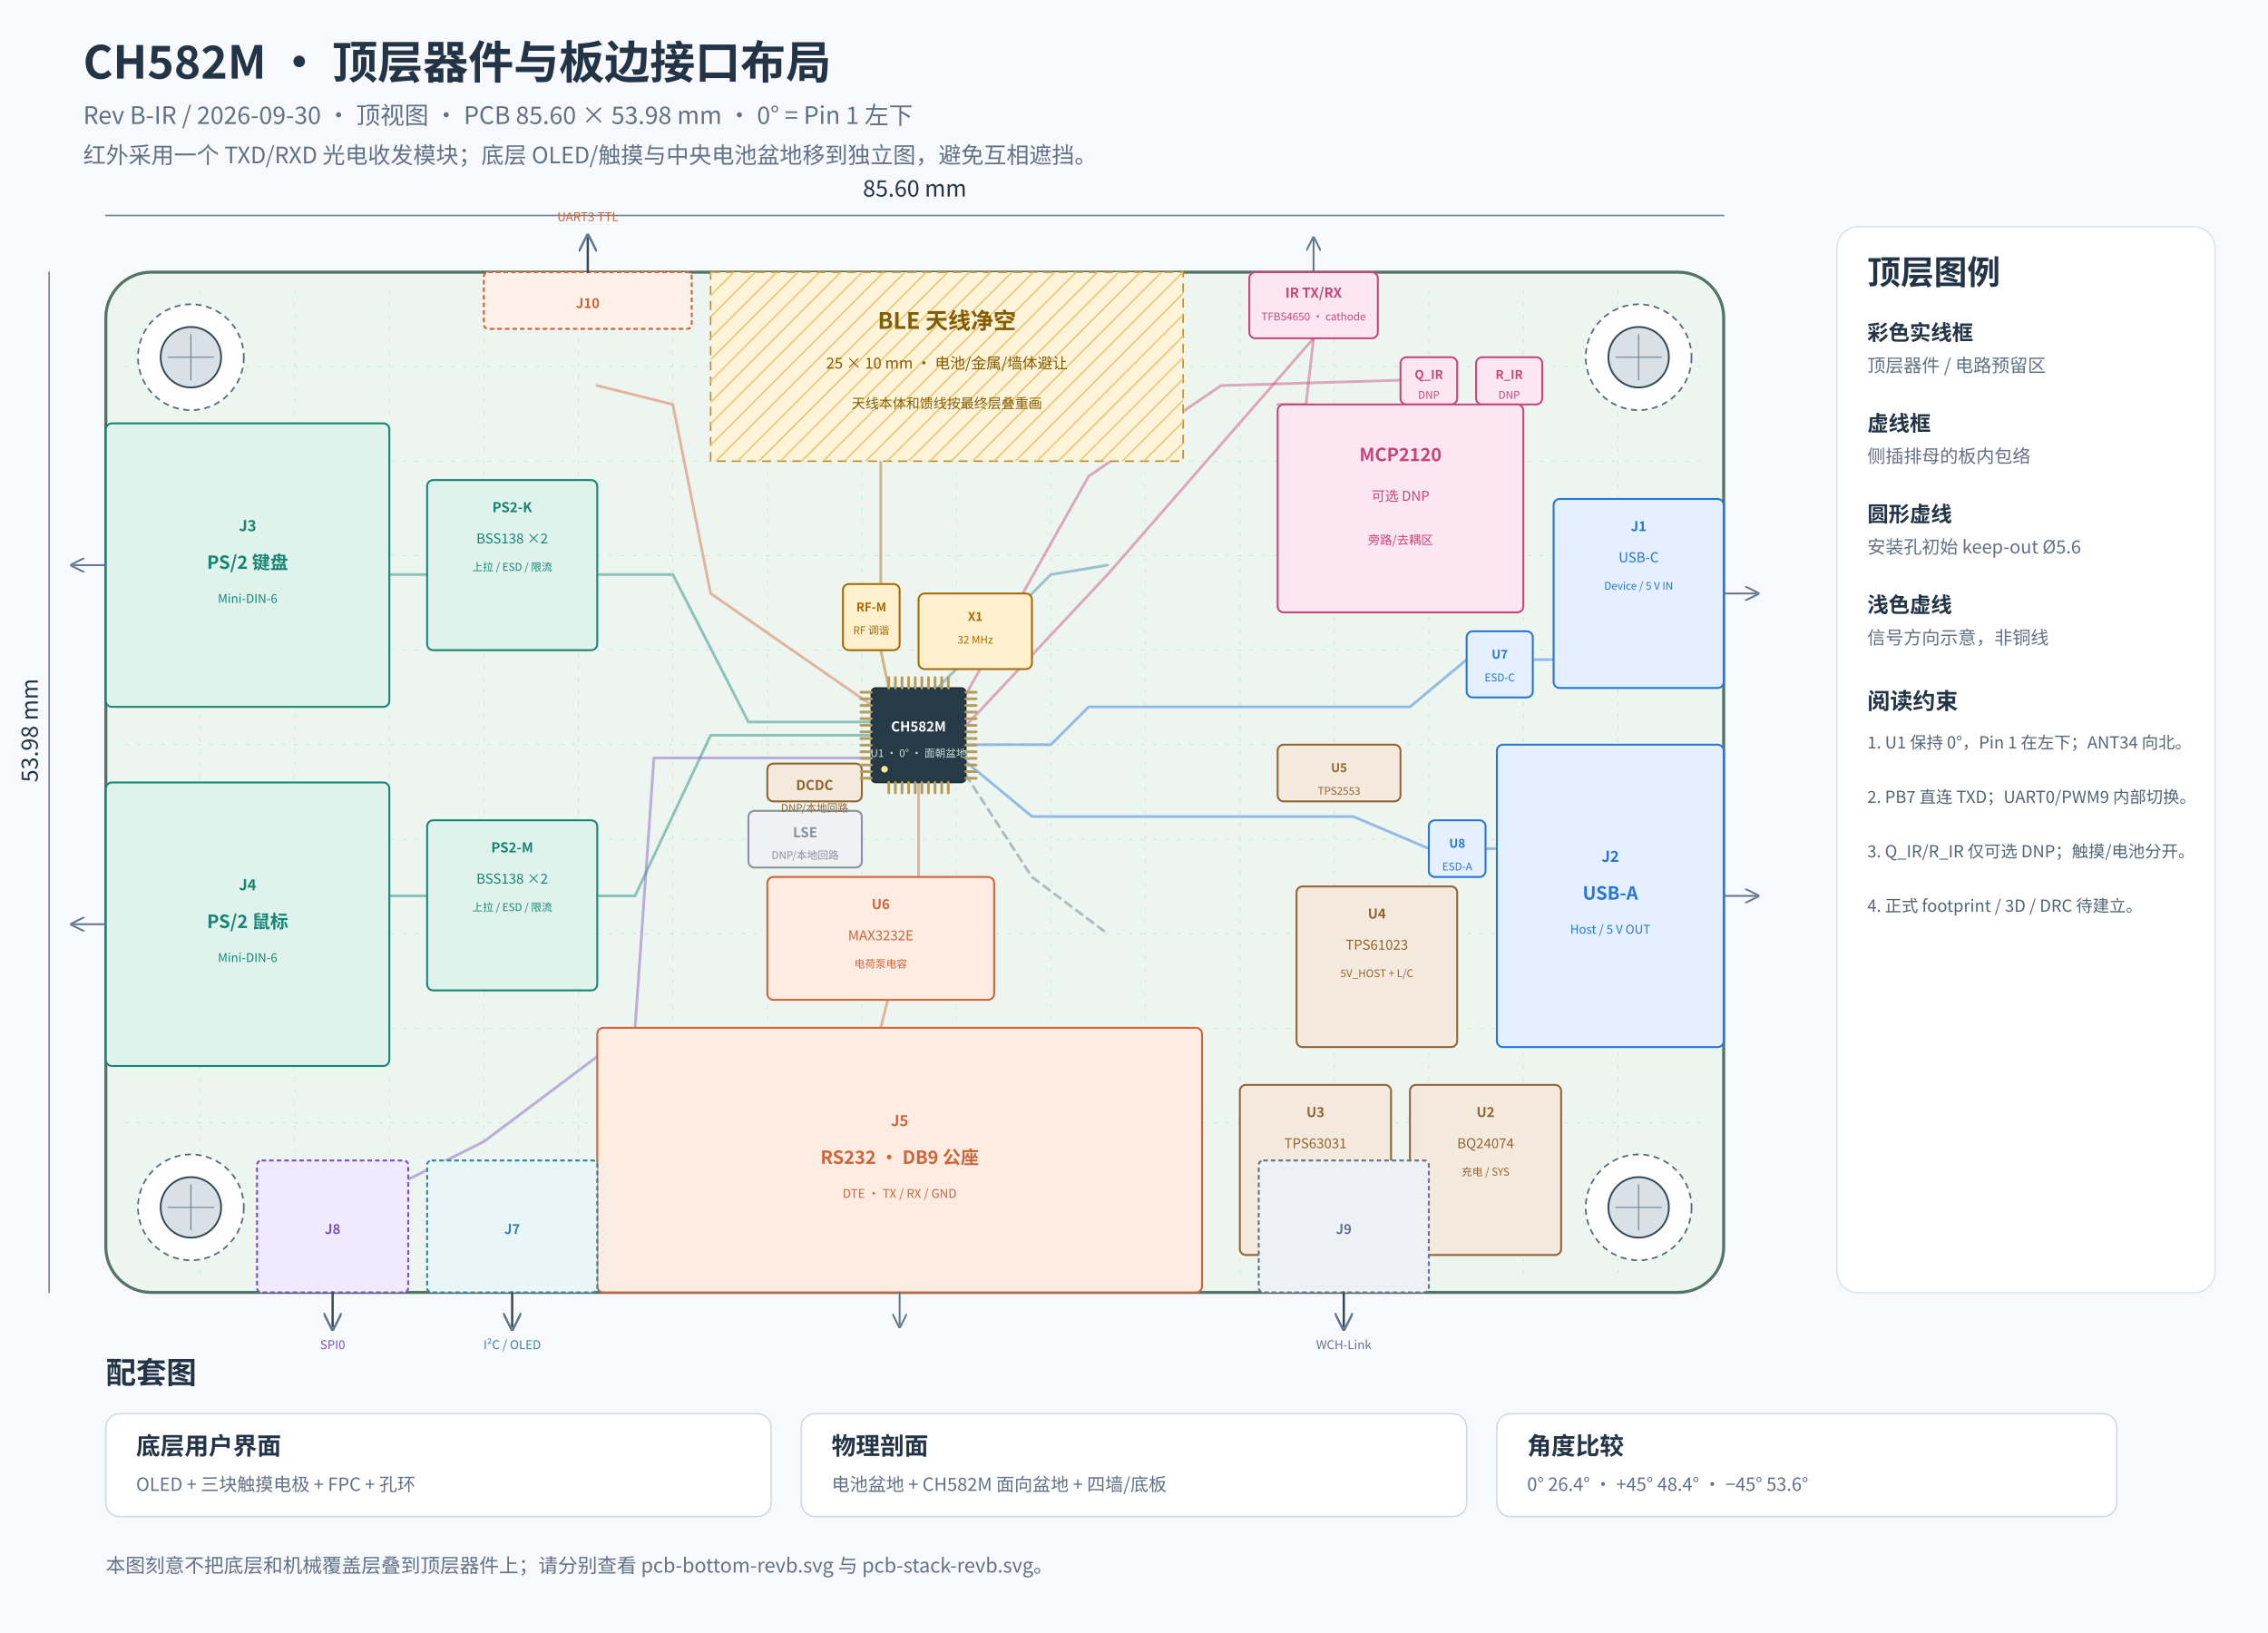
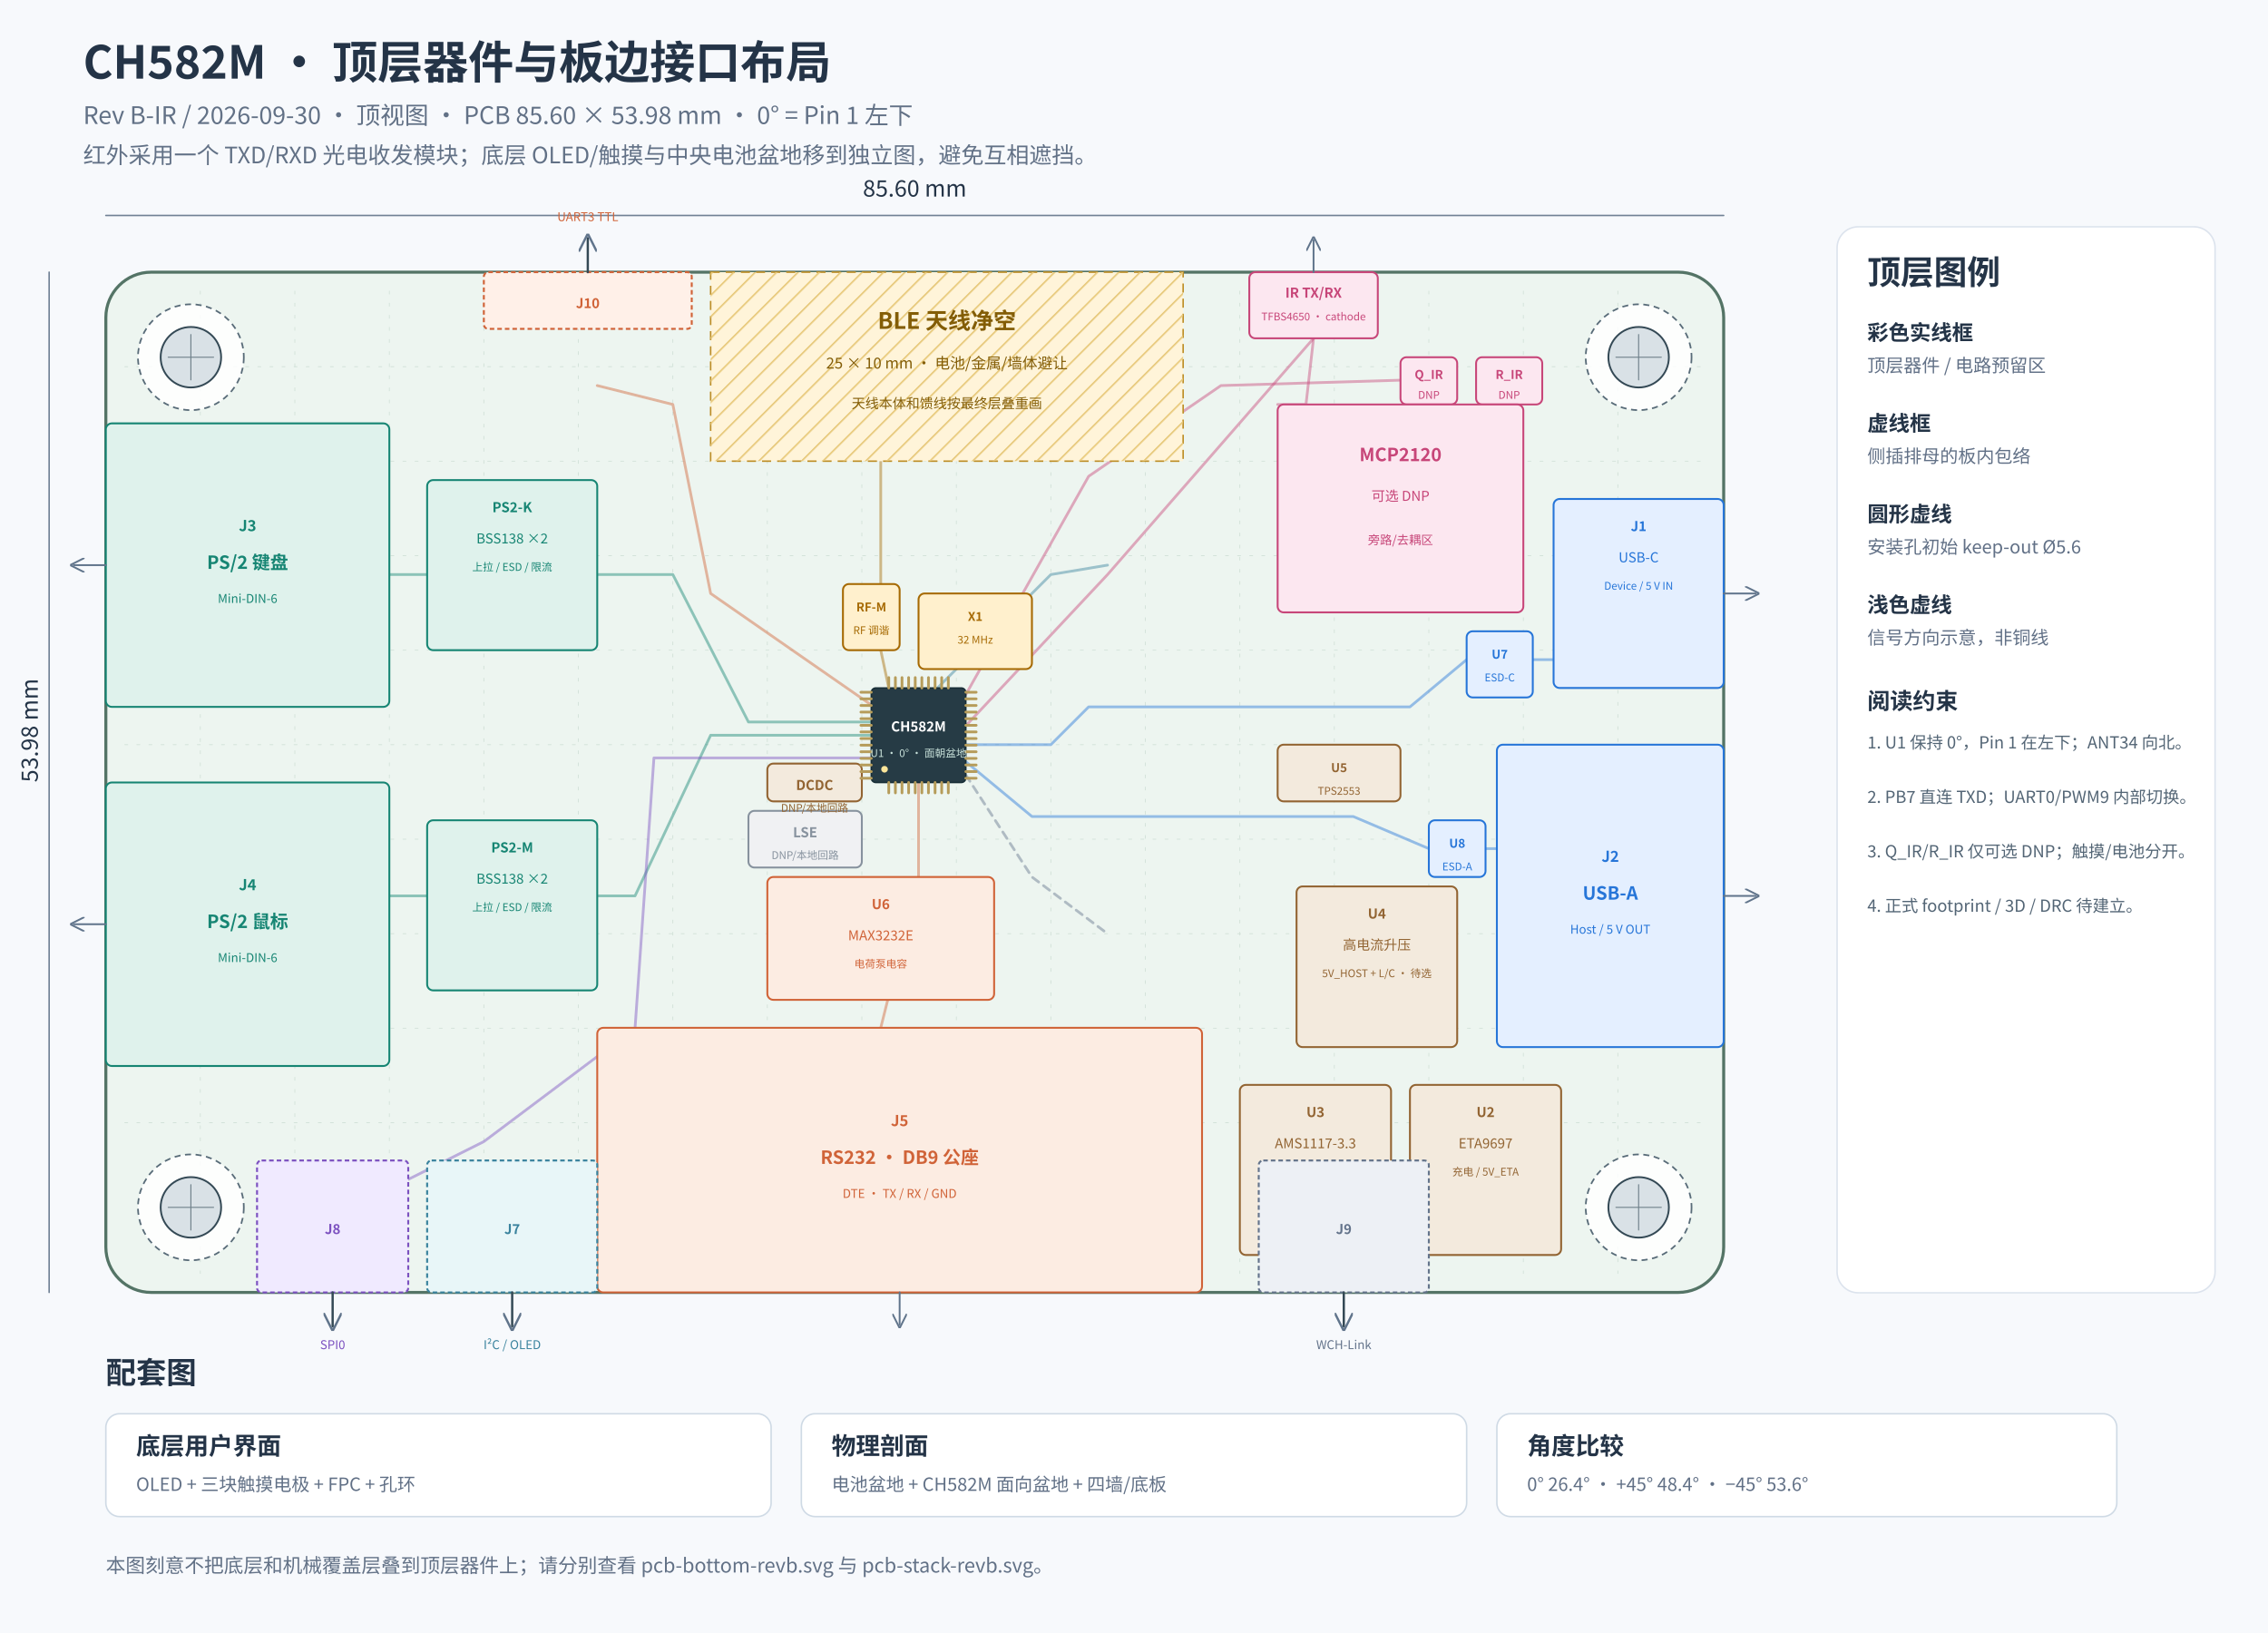
<svg xmlns="http://www.w3.org/2000/svg" width="1500" height="1080" viewBox="0 0 1500 1080" role="img">
  <defs>
    <pattern id="hatch" width="10" height="10" patternUnits="userSpaceOnUse" patternTransform="rotate(45)">
      <line x1="0" y1="0" x2="0" y2="10" stroke="#e6c778" stroke-width="2" />
    </pattern>
    <marker id="arrow" markerWidth="8" markerHeight="8" refX="6" refY="4" orient="auto">
      <path d="M0 0 L8 4 L0 8" fill="none" stroke="#60748b" />
    </marker>
  </defs>
  <g font-family="Microsoft YaHei, Noto Sans CJK SC, Segoe UI, Arial, sans-serif">
    <rect x="0.00" y="0.00" width="1500.00" height="1080.00" rx="0" fill="#f7f9fc" stroke="none" />
    <text x="55.00" y="52.00" font-size="30" fill="#243447" text-anchor="start" font-weight="700">CH582M · 顶层器件与板边接口布局</text>
    <text x="55.00" y="82.00" font-size="16" fill="#627186" text-anchor="start" font-weight="400">Rev B-IR / 2026-09-30   ·   顶视图   ·   PCB 85.60 × 53.98 mm   ·   0° = Pin 1 左下</text>
    <text x="55.00" y="108.00" font-size="15" fill="#627186" text-anchor="start" font-weight="400">红外采用一个 TXD/RXD 光电收发模块；底层 OLED/触摸与中央电池盆地移到独立图，避免互相遮挡。</text>
    <rect x="70.00" y="180.00" width="1070.00" height="674.75" rx="30" fill="#edf5f0" stroke="#547466" stroke-width="2" />
    <polyline points="70.00,142.50 1140.00,142.50" fill="none" stroke="#718295" stroke-width="1" stroke-linejoin="round" stroke-linecap="round" stroke-dasharray="" />
    <text x="605.00" y="130.00" font-size="15" fill="#243447" text-anchor="middle" font-weight="400">85.60 mm</text>
    <polyline points="32.50,180.00 32.50,854.75" fill="none" stroke="#718295" stroke-width="1" stroke-linejoin="round" stroke-linecap="round" stroke-dasharray="" />
    <text x="25.00" y="517.38" font-size="15" fill="#243447" text-anchor="start" font-weight="400" transform="rotate(-90 25 517.375)">53.98 mm</text>
    <polyline points="132.50,192.50 132.50,842.25" fill="none" stroke="#cfdfd6" stroke-width="0.5" stroke-linejoin="round" stroke-linecap="round" stroke-dasharray="2 6" />
    <polyline points="195.00,192.50 195.00,842.25" fill="none" stroke="#cfdfd6" stroke-width="0.5" stroke-linejoin="round" stroke-linecap="round" stroke-dasharray="2 6" />
    <polyline points="257.50,192.50 257.50,842.25" fill="none" stroke="#cfdfd6" stroke-width="0.5" stroke-linejoin="round" stroke-linecap="round" stroke-dasharray="2 6" />
    <polyline points="320.00,192.50 320.00,842.25" fill="none" stroke="#cfdfd6" stroke-width="0.5" stroke-linejoin="round" stroke-linecap="round" stroke-dasharray="2 6" />
    <polyline points="382.50,192.50 382.50,842.25" fill="none" stroke="#cfdfd6" stroke-width="0.5" stroke-linejoin="round" stroke-linecap="round" stroke-dasharray="2 6" />
    <polyline points="445.00,192.50 445.00,842.25" fill="none" stroke="#cfdfd6" stroke-width="0.5" stroke-linejoin="round" stroke-linecap="round" stroke-dasharray="2 6" />
    <polyline points="507.50,192.50 507.50,842.25" fill="none" stroke="#cfdfd6" stroke-width="0.5" stroke-linejoin="round" stroke-linecap="round" stroke-dasharray="2 6" />
    <polyline points="570.00,192.50 570.00,842.25" fill="none" stroke="#cfdfd6" stroke-width="0.5" stroke-linejoin="round" stroke-linecap="round" stroke-dasharray="2 6" />
    <polyline points="632.50,192.50 632.50,842.25" fill="none" stroke="#cfdfd6" stroke-width="0.5" stroke-linejoin="round" stroke-linecap="round" stroke-dasharray="2 6" />
    <polyline points="695.00,192.50 695.00,842.25" fill="none" stroke="#cfdfd6" stroke-width="0.5" stroke-linejoin="round" stroke-linecap="round" stroke-dasharray="2 6" />
    <polyline points="757.50,192.50 757.50,842.25" fill="none" stroke="#cfdfd6" stroke-width="0.5" stroke-linejoin="round" stroke-linecap="round" stroke-dasharray="2 6" />
    <polyline points="820.00,192.50 820.00,842.25" fill="none" stroke="#cfdfd6" stroke-width="0.5" stroke-linejoin="round" stroke-linecap="round" stroke-dasharray="2 6" />
    <polyline points="882.50,192.50 882.50,842.25" fill="none" stroke="#cfdfd6" stroke-width="0.5" stroke-linejoin="round" stroke-linecap="round" stroke-dasharray="2 6" />
    <polyline points="945.00,192.50 945.00,842.25" fill="none" stroke="#cfdfd6" stroke-width="0.5" stroke-linejoin="round" stroke-linecap="round" stroke-dasharray="2 6" />
    <polyline points="1007.50,192.50 1007.50,842.25" fill="none" stroke="#cfdfd6" stroke-width="0.5" stroke-linejoin="round" stroke-linecap="round" stroke-dasharray="2 6" />
    <polyline points="1070.00,192.50 1070.00,842.25" fill="none" stroke="#cfdfd6" stroke-width="0.5" stroke-linejoin="round" stroke-linecap="round" stroke-dasharray="2 6" />
    <polyline points="82.50,242.50 1127.50,242.50" fill="none" stroke="#cfdfd6" stroke-width="0.5" stroke-linejoin="round" stroke-linecap="round" stroke-dasharray="2 6" />
    <polyline points="82.50,305.00 1127.50,305.00" fill="none" stroke="#cfdfd6" stroke-width="0.5" stroke-linejoin="round" stroke-linecap="round" stroke-dasharray="2 6" />
    <polyline points="82.50,367.50 1127.50,367.50" fill="none" stroke="#cfdfd6" stroke-width="0.5" stroke-linejoin="round" stroke-linecap="round" stroke-dasharray="2 6" />
    <polyline points="82.50,430.00 1127.50,430.00" fill="none" stroke="#cfdfd6" stroke-width="0.5" stroke-linejoin="round" stroke-linecap="round" stroke-dasharray="2 6" />
    <polyline points="82.50,492.50 1127.50,492.50" fill="none" stroke="#cfdfd6" stroke-width="0.5" stroke-linejoin="round" stroke-linecap="round" stroke-dasharray="2 6" />
    <polyline points="82.50,555.00 1127.50,555.00" fill="none" stroke="#cfdfd6" stroke-width="0.5" stroke-linejoin="round" stroke-linecap="round" stroke-dasharray="2 6" />
    <polyline points="82.50,617.50 1127.50,617.50" fill="none" stroke="#cfdfd6" stroke-width="0.5" stroke-linejoin="round" stroke-linecap="round" stroke-dasharray="2 6" />
    <polyline points="82.50,680.00 1127.50,680.00" fill="none" stroke="#cfdfd6" stroke-width="0.5" stroke-linejoin="round" stroke-linecap="round" stroke-dasharray="2 6" />
    <polyline points="82.50,742.50 1127.50,742.50" fill="none" stroke="#cfdfd6" stroke-width="0.5" stroke-linejoin="round" stroke-linecap="round" stroke-dasharray="2 6" />
    <polyline points="587.81,455.00 582.50,430.00 582.50,305.00" fill="none" stroke="#a66a04" stroke-width="1.8" stroke-linejoin="round" stroke-linecap="round" stroke-dasharray="" opacity="0.45" />
    <polyline points="638.75,503.75 682.50,540.00 895.00,540.00 945.00,561.25 990.00,561.25" fill="none" stroke="#2675d8" stroke-width="1.8" stroke-linejoin="round" stroke-linecap="round" stroke-dasharray="" opacity="0.45" />
    <polyline points="638.75,492.50 695.00,492.50 720.00,467.50 932.50,467.50 970.00,436.25 1027.50,436.25" fill="none" stroke="#2675d8" stroke-width="1.8" stroke-linejoin="round" stroke-linecap="round" stroke-dasharray="" opacity="0.45" />
    <polyline points="576.25,477.50 495.00,477.50 445.00,380.00 395.00,380.00 257.50,380.00" fill="none" stroke="#168573" stroke-width="1.8" stroke-linejoin="round" stroke-linecap="round" stroke-dasharray="" opacity="0.45" />
    <polyline points="576.25,486.25 470.00,486.25 420.00,592.50 395.00,592.50 257.50,592.50" fill="none" stroke="#168573" stroke-width="1.8" stroke-linejoin="round" stroke-linecap="round" stroke-dasharray="" opacity="0.45" />
    <polyline points="576.25,501.25 432.50,501.25 420.00,680.00 320.00,755.00 270.00,780.00" fill="none" stroke="#7c51c0" stroke-width="1.8" stroke-linejoin="round" stroke-linecap="round" stroke-dasharray="" opacity="0.45" />
    <polyline points="576.25,466.25 470.00,392.50 445.00,267.50 395.00,255.00" fill="none" stroke="#d06338" stroke-width="1.8" stroke-linejoin="round" stroke-linecap="round" stroke-dasharray="" opacity="0.45" />
    <polyline points="607.50,517.50 607.50,580.00 582.50,679.75" fill="none" stroke="#d06338" stroke-width="1.8" stroke-linejoin="round" stroke-linecap="round" stroke-dasharray="" opacity="0.45" />
    <polyline points="638.75,480.00 732.50,380.00 868.75,223.75" fill="none" stroke="#c74679" stroke-width="1.8" stroke-linejoin="round" stroke-linecap="round" stroke-dasharray="" opacity="0.45" />
    <polyline points="638.75,459.38 720.00,315.00 807.50,255.00 932.50,251.25" fill="none" stroke="#c74679" stroke-width="1.8" stroke-linejoin="round" stroke-linecap="round" stroke-dasharray="" opacity="0.45" />
    <polyline points="868.75,223.75 863.75,267.50 845.00,267.50" fill="none" stroke="#c74679" stroke-width="1.8" stroke-linejoin="round" stroke-linecap="round" stroke-dasharray="" opacity="0.45" />
    <polyline points="620.00,455.00 695.00,380.00 732.50,373.75" fill="none" stroke="#39829d" stroke-width="1.8" stroke-linejoin="round" stroke-linecap="round" stroke-dasharray="" opacity="0.45" />
    <polyline points="638.75,512.50 682.50,580.00 732.50,617.50" fill="none" stroke="#64748b" stroke-width="1.8" stroke-linejoin="round" stroke-linecap="round" stroke-dasharray="5 4" opacity="0.45" />
    <rect x="470.00" y="180.00" width="312.50" height="125.00" rx="0" fill="#fff4d9" stroke="#bd8e27" stroke-dasharray="6 4" />
    <rect x="470.00" y="180.00" width="312.50" height="125.00" rx="0" fill="url(#hatch)" stroke="none" />
    <text x="626.25" y="217.50" font-size="15" fill="#835d06" text-anchor="middle" font-weight="700">BLE 天线净空</text>
    <text x="626.25" y="243.75" font-size="10" fill="#835d06" text-anchor="middle" font-weight="400">25 × 10 mm · 电池/金属/墙体避让</text>
    <text x="626.25" y="270.00" font-size="9" fill="#835d06" text-anchor="middle" font-weight="400">天线本体和馈线按最终层叠重画</text>
    <rect x="70.00" y="280.00" width="187.50" height="187.50" rx="4" fill="#dff2ec" stroke="#168573" stroke-width="1.25" />
    <text x="163.75" y="351.25" font-size="10" fill="#168573" text-anchor="middle" font-weight="700">J3</text>
    <text x="163.75" y="376.25" font-size="12" fill="#168573" text-anchor="middle" font-weight="700">PS/2 键盘</text>
    <text x="163.75" y="398.75" font-size="8" fill="#168573" text-anchor="middle" font-weight="400">Mini-DIN-6</text>
    <polyline points="70.00,373.75 48.75,373.75" fill="none" stroke="#60748b" stroke-width="1.2" stroke-linejoin="round" stroke-linecap="round" stroke-dasharray="" marker-end="url(#arrow)" />
    <rect x="70.00" y="517.50" width="187.50" height="187.50" rx="4" fill="#dff2ec" stroke="#168573" stroke-width="1.25" />
    <text x="163.75" y="588.75" font-size="10" fill="#168573" text-anchor="middle" font-weight="700">J4</text>
    <text x="163.75" y="613.75" font-size="12" fill="#168573" text-anchor="middle" font-weight="700">PS/2 鼠标</text>
    <text x="163.75" y="636.25" font-size="8" fill="#168573" text-anchor="middle" font-weight="400">Mini-DIN-6</text>
    <polyline points="70.00,611.25 48.75,611.25" fill="none" stroke="#60748b" stroke-width="1.2" stroke-linejoin="round" stroke-linecap="round" stroke-dasharray="" marker-end="url(#arrow)" />
    <rect x="1027.50" y="330.00" width="112.50" height="125.00" rx="4" fill="#e4efff" stroke="#2675d8" stroke-width="1.25" />
    <text x="1083.75" y="351.25" font-size="9" fill="#2675d8" text-anchor="middle" font-weight="700">J1</text>
    <text x="1083.75" y="371.88" font-size="9" fill="#2675d8" text-anchor="middle" font-weight="400">USB-C</text>
    <text x="1083.75" y="390.00" font-size="7" fill="#2675d8" text-anchor="middle" font-weight="400">Device / 5 V IN</text>
    <polyline points="1140.00,392.50 1161.25,392.50" fill="none" stroke="#60748b" stroke-width="1.2" stroke-linejoin="round" stroke-linecap="round" stroke-dasharray="" marker-end="url(#arrow)" />
    <rect x="990.00" y="492.50" width="150.00" height="200.00" rx="4" fill="#e4efff" stroke="#2675d8" stroke-width="1.25" />
    <text x="1065.00" y="570.00" font-size="10" fill="#2675d8" text-anchor="middle" font-weight="700">J2</text>
    <text x="1065.00" y="595.00" font-size="12" fill="#2675d8" text-anchor="middle" font-weight="700">USB-A</text>
    <text x="1065.00" y="617.50" font-size="8" fill="#2675d8" text-anchor="middle" font-weight="400">Host / 5 V OUT</text>
    <polyline points="1140.00,592.50 1161.25,592.50" fill="none" stroke="#60748b" stroke-width="1.2" stroke-linejoin="round" stroke-linecap="round" stroke-dasharray="" marker-end="url(#arrow)" />
    <rect x="395.00" y="679.75" width="400.00" height="175.00" rx="4" fill="#fcece2" stroke="#d06338" stroke-width="1.25" />
    <text x="595.00" y="744.75" font-size="10" fill="#d06338" text-anchor="middle" font-weight="700">J5</text>
    <text x="595.00" y="769.75" font-size="12" fill="#d06338" text-anchor="middle" font-weight="700">RS232 · DB9 公座</text>
    <text x="595.00" y="792.25" font-size="8" fill="#d06338" text-anchor="middle" font-weight="400">DTE · TX / RX / GND</text>
    <polyline points="595.00,854.75 595.00,876.00" fill="none" stroke="#60748b" stroke-width="1.2" stroke-linejoin="round" stroke-linecap="round" stroke-dasharray="" marker-end="url(#arrow)" />
    <rect x="826.25" y="180.00" width="85.00" height="43.75" rx="4" fill="#fce7f0" stroke="#c74679" stroke-width="1.25" />
    <text x="868.75" y="196.88" font-size="9" fill="#c74679" text-anchor="middle" font-weight="700">IR TX/RX</text>
    <text x="868.75" y="211.88" font-size="7" fill="#c74679" text-anchor="middle" font-weight="400">TFBS4650 · cathode</text>
    <polyline points="868.75,180.00 868.75,158.75" fill="none" stroke="#60748b" stroke-width="1.2" stroke-linejoin="round" stroke-linecap="round" stroke-dasharray="" marker-end="url(#arrow)" />
    <rect x="926.25" y="236.25" width="37.50" height="31.25" rx="4" fill="#fce7f0" stroke="#c74679" stroke-width="1.25" />
    <text x="945.00" y="250.62" font-size="8" fill="#c74679" text-anchor="middle" font-weight="700">Q_IR</text>
    <text x="945.00" y="263.75" font-size="7" fill="#c74679" text-anchor="middle" font-weight="400">DNP</text>
    <rect x="976.25" y="236.25" width="43.75" height="31.25" rx="4" fill="#fce7f0" stroke="#c74679" stroke-width="1.25" />
    <text x="998.12" y="250.62" font-size="8" fill="#c74679" text-anchor="middle" font-weight="700">R_IR</text>
    <text x="998.12" y="263.75" font-size="7" fill="#c74679" text-anchor="middle" font-weight="400">DNP</text>
    <rect x="845.00" y="267.50" width="162.50" height="137.50" rx="4" fill="#fce7f0" stroke="#c74679" stroke-width="1.25" />
    <text x="926.25" y="305.00" font-size="12" fill="#c74679" text-anchor="middle" font-weight="700">MCP2120</text>
    <text x="926.25" y="331.25" font-size="9" fill="#c74679" text-anchor="middle" font-weight="400">可选 DNP</text>
    <text x="926.25" y="360.00" font-size="8" fill="#c74679" text-anchor="middle" font-weight="400">旁路/去耦区</text>
    <rect x="282.50" y="317.50" width="112.50" height="112.50" rx="4" fill="#dff2ec" stroke="#168573" stroke-width="1.25" />
    <text x="338.75" y="338.75" font-size="9" fill="#168573" text-anchor="middle" font-weight="700">PS2-K</text>
    <text x="338.75" y="359.38" font-size="9" fill="#168573" text-anchor="middle" font-weight="400">BSS138 ×2</text>
    <text x="338.75" y="377.50" font-size="7" fill="#168573" text-anchor="middle" font-weight="400">上拉 / ESD / 限流</text>
    <rect x="282.50" y="542.50" width="112.50" height="112.50" rx="4" fill="#dff2ec" stroke="#168573" stroke-width="1.25" />
    <text x="338.75" y="563.75" font-size="9" fill="#168573" text-anchor="middle" font-weight="700">PS2-M</text>
    <text x="338.75" y="584.38" font-size="9" fill="#168573" text-anchor="middle" font-weight="400">BSS138 ×2</text>
    <text x="338.75" y="602.50" font-size="7" fill="#168573" text-anchor="middle" font-weight="400">上拉 / ESD / 限流</text>
    <rect x="507.50" y="580.00" width="150.00" height="81.25" rx="4" fill="#fcece2" stroke="#d06338" stroke-width="1.25" />
    <text x="582.50" y="601.25" font-size="9" fill="#d06338" text-anchor="middle" font-weight="700">U6</text>
    <text x="582.50" y="621.88" font-size="9" fill="#d06338" text-anchor="middle" font-weight="400">MAX3232E</text>
    <text x="582.50" y="640.00" font-size="7" fill="#d06338" text-anchor="middle" font-weight="400">电荷泵电容</text>
    <rect x="857.50" y="586.25" width="106.25" height="106.25" rx="4" fill="#f3eadd" stroke="#926432" stroke-width="1.25" />
    <text x="910.62" y="607.50" font-size="9" fill="#926432" text-anchor="middle" font-weight="700">U4</text>
-     <text x="910.62" y="628.12" font-size="9" fill="#926432" text-anchor="middle" font-weight="400">TPS61023</text>
-     <text x="910.62" y="646.25" font-size="7" fill="#926432" text-anchor="middle" font-weight="400">5V_HOST + L/C</text>
+     <text x="910.62" y="628.12" font-size="9" fill="#926432" text-anchor="middle" font-weight="400">高电流升压</text>
+     <text x="910.62" y="646.25" font-size="7" fill="#926432" text-anchor="middle" font-weight="400">5V_HOST + L/C · 待选</text>
    <rect x="820.00" y="717.50" width="100.00" height="112.50" rx="4" fill="#f3eadd" stroke="#926432" stroke-width="1.25" />
    <text x="870.00" y="738.75" font-size="9" fill="#926432" text-anchor="middle" font-weight="700">U3</text>
-     <text x="870.00" y="759.38" font-size="9" fill="#926432" text-anchor="middle" font-weight="400">TPS63031</text>
-     <text x="870.00" y="777.50" font-size="7" fill="#926432" text-anchor="middle" font-weight="400">3V3 + L/C</text>
+     <text x="870.00" y="759.38" font-size="9" fill="#926432" text-anchor="middle" font-weight="400">AMS1117-3.3</text>
+     <text x="870.00" y="777.50" font-size="7" fill="#926432" text-anchor="middle" font-weight="400">3V3 + L/C · 低功耗分支</text>
    <rect x="932.50" y="717.50" width="100.00" height="112.50" rx="4" fill="#f3eadd" stroke="#926432" stroke-width="1.25" />
    <text x="982.50" y="738.75" font-size="9" fill="#926432" text-anchor="middle" font-weight="700">U2</text>
-     <text x="982.50" y="759.38" font-size="9" fill="#926432" text-anchor="middle" font-weight="400">BQ24074</text>
-     <text x="982.50" y="777.50" font-size="7" fill="#926432" text-anchor="middle" font-weight="400">充电 / SYS</text>
+     <text x="982.50" y="759.38" font-size="9" fill="#926432" text-anchor="middle" font-weight="400">ETA9697</text>
+     <text x="982.50" y="777.50" font-size="7" fill="#926432" text-anchor="middle" font-weight="400">充电 / 5V_ETA</text>
    <rect x="845.00" y="492.50" width="81.25" height="37.50" rx="4" fill="#f3eadd" stroke="#926432" stroke-width="1.25" />
    <text x="885.62" y="510.62" font-size="8" fill="#926432" text-anchor="middle" font-weight="700">U5</text>
    <text x="885.62" y="525.62" font-size="7" fill="#926432" text-anchor="middle" font-weight="400">TPS2553</text>
    <rect x="970.00" y="417.50" width="43.75" height="43.75" rx="4" fill="#e4efff" stroke="#2675d8" stroke-width="1.25" />
    <text x="991.88" y="435.62" font-size="8" fill="#2675d8" text-anchor="middle" font-weight="700">U7</text>
    <text x="991.88" y="450.62" font-size="7" fill="#2675d8" text-anchor="middle" font-weight="400">ESD-C</text>
    <rect x="945.00" y="542.50" width="37.50" height="37.50" rx="4" fill="#e4efff" stroke="#2675d8" stroke-width="1.25" />
    <text x="963.75" y="560.62" font-size="8" fill="#2675d8" text-anchor="middle" font-weight="700">U8</text>
    <text x="963.75" y="575.62" font-size="7" fill="#2675d8" text-anchor="middle" font-weight="400">ESD-A</text>
    <rect x="607.50" y="392.50" width="75.00" height="50.00" rx="4" fill="#fff0cd" stroke="#a66a04" stroke-width="1.25" />
    <text x="645.00" y="410.62" font-size="8" fill="#a66a04" text-anchor="middle" font-weight="700">X1</text>
    <text x="645.00" y="425.62" font-size="7" fill="#a66a04" text-anchor="middle" font-weight="400">32 MHz</text>
    <rect x="557.50" y="386.25" width="37.50" height="43.75" rx="4" fill="#fff0cd" stroke="#a66a04" stroke-width="1.25" />
    <text x="576.25" y="404.38" font-size="8" fill="#a66a04" text-anchor="middle" font-weight="700">RF-M</text>
    <text x="576.25" y="419.38" font-size="7" fill="#a66a04" text-anchor="middle" font-weight="400">RF 调谐</text>
    <rect x="495.00" y="536.25" width="75.00" height="37.50" rx="4" fill="#f0f1f3" stroke="#87929e" stroke-width="1.25" />
    <text x="532.50" y="553.75" font-size="9" fill="#87929e" text-anchor="middle" font-weight="700">LSE</text>
    <text x="532.50" y="568.12" font-size="7" fill="#87929e" text-anchor="middle" font-weight="400">DNP/本地回路</text>
    <rect x="507.50" y="505.00" width="62.50" height="25.00" rx="4" fill="#f3eadd" stroke="#926432" stroke-width="1.25" />
    <text x="538.75" y="522.50" font-size="9" fill="#926432" text-anchor="middle" font-weight="700">DCDC</text>
    <text x="538.75" y="536.88" font-size="7" fill="#926432" text-anchor="middle" font-weight="400">DNP/本地回路</text>
    <rect x="320.00" y="180.00" width="137.50" height="37.50" rx="3" fill="#fff0e8" stroke="#d06338" stroke-width="1.3" stroke-dasharray="3 2" />
    <text x="388.75" y="203.75" font-size="9" fill="#d06338" text-anchor="middle" font-weight="700">J10</text>
    <polyline points="388.75,180.00 388.75,157.50" fill="none" stroke="#344955" stroke-width="1.5" stroke-linejoin="round" stroke-linecap="round" stroke-dasharray="" marker-end="url(#arrow)" />
    <text x="388.75" y="146.25" font-size="8" fill="#d06338" text-anchor="middle" font-weight="400">UART3 TTL</text>
    <rect x="282.50" y="767.50" width="112.50" height="87.25" rx="3" fill="#e8f6f8" stroke="#39829d" stroke-width="1.3" stroke-dasharray="3 2" />
    <text x="338.75" y="816.12" font-size="9" fill="#39829d" text-anchor="middle" font-weight="700">J7</text>
    <polyline points="338.75,854.75 338.75,877.25" fill="none" stroke="#344955" stroke-width="1.5" stroke-linejoin="round" stroke-linecap="round" stroke-dasharray="" marker-end="url(#arrow)" />
    <text x="338.75" y="892.25" font-size="8" fill="#39829d" text-anchor="middle" font-weight="400">I²C / OLED</text>
    <rect x="170.00" y="767.50" width="100.00" height="87.25" rx="3" fill="#f0eaff" stroke="#7c51c0" stroke-width="1.3" stroke-dasharray="3 2" />
    <text x="220.00" y="816.12" font-size="9" fill="#7c51c0" text-anchor="middle" font-weight="700">J8</text>
    <polyline points="220.00,854.75 220.00,877.25" fill="none" stroke="#344955" stroke-width="1.5" stroke-linejoin="round" stroke-linecap="round" stroke-dasharray="" marker-end="url(#arrow)" />
    <text x="220.00" y="892.25" font-size="8" fill="#7c51c0" text-anchor="middle" font-weight="400">SPI0</text>
    <rect x="832.50" y="767.50" width="112.50" height="87.25" rx="3" fill="#edf0f5" stroke="#64748b" stroke-width="1.3" stroke-dasharray="3 2" />
    <text x="888.75" y="816.12" font-size="9" fill="#64748b" text-anchor="middle" font-weight="700">J9</text>
    <polyline points="888.75,854.75 888.75,877.25" fill="none" stroke="#344955" stroke-width="1.5" stroke-linejoin="round" stroke-linecap="round" stroke-dasharray="" marker-end="url(#arrow)" />
    <text x="888.75" y="892.25" font-size="8" fill="#64748b" text-anchor="middle" font-weight="400">WCH-Link</text>
    <circle cx="126.25" cy="236.25" r="35.00" fill="#ffffff" fill-opacity="0.86" stroke="#586b78" stroke-width="1.1" stroke-dasharray="4 3" />
    <circle cx="126.25" cy="236.25" r="20.00" fill="#d9e1e6" stroke="#344955" stroke-width="1.2" />
    <polyline points="111.25,236.25 141.25,236.25" fill="none" stroke="#70818b" stroke-width="0.7" stroke-linejoin="round" stroke-linecap="round" stroke-dasharray="" />
    <polyline points="126.25,221.25 126.25,251.25" fill="none" stroke="#70818b" stroke-width="0.7" stroke-linejoin="round" stroke-linecap="round" stroke-dasharray="" />
    <circle cx="1083.75" cy="236.25" r="35.00" fill="#ffffff" fill-opacity="0.86" stroke="#586b78" stroke-width="1.1" stroke-dasharray="4 3" />
    <circle cx="1083.75" cy="236.25" r="20.00" fill="#d9e1e6" stroke="#344955" stroke-width="1.2" />
    <polyline points="1068.75,236.25 1098.75,236.25" fill="none" stroke="#70818b" stroke-width="0.7" stroke-linejoin="round" stroke-linecap="round" stroke-dasharray="" />
    <polyline points="1083.75,221.25 1083.75,251.25" fill="none" stroke="#70818b" stroke-width="0.7" stroke-linejoin="round" stroke-linecap="round" stroke-dasharray="" />
    <circle cx="126.25" cy="798.50" r="35.00" fill="#ffffff" fill-opacity="0.86" stroke="#586b78" stroke-width="1.1" stroke-dasharray="4 3" />
    <circle cx="126.25" cy="798.50" r="20.00" fill="#d9e1e6" stroke="#344955" stroke-width="1.2" />
    <polyline points="111.25,798.50 141.25,798.50" fill="none" stroke="#70818b" stroke-width="0.7" stroke-linejoin="round" stroke-linecap="round" stroke-dasharray="" />
    <polyline points="126.25,783.50 126.25,813.50" fill="none" stroke="#70818b" stroke-width="0.7" stroke-linejoin="round" stroke-linecap="round" stroke-dasharray="" />
    <circle cx="1083.75" cy="798.50" r="35.00" fill="#ffffff" fill-opacity="0.86" stroke="#586b78" stroke-width="1.1" stroke-dasharray="4 3" />
    <circle cx="1083.75" cy="798.50" r="20.00" fill="#d9e1e6" stroke="#344955" stroke-width="1.2" />
    <polyline points="1068.75,798.50 1098.75,798.50" fill="none" stroke="#70818b" stroke-width="0.7" stroke-linejoin="round" stroke-linecap="round" stroke-dasharray="" />
    <polyline points="1083.75,783.50 1083.75,813.50" fill="none" stroke="#70818b" stroke-width="0.7" stroke-linejoin="round" stroke-linecap="round" stroke-dasharray="" />
    <rect x="576.25" y="455.00" width="62.50" height="62.50" rx="3" fill="#263b45" stroke="#172d36" />
    <polyline points="587.81,517.50 587.81,524.38" fill="none" stroke="#b69c5a" stroke-width="1.8" stroke-linejoin="round" stroke-linecap="round" stroke-dasharray="" />
    <polyline points="592.19,517.50 592.19,524.38" fill="none" stroke="#b69c5a" stroke-width="1.8" stroke-linejoin="round" stroke-linecap="round" stroke-dasharray="" />
    <polyline points="596.56,517.50 596.56,524.38" fill="none" stroke="#b69c5a" stroke-width="1.8" stroke-linejoin="round" stroke-linecap="round" stroke-dasharray="" />
    <polyline points="600.94,517.50 600.94,524.38" fill="none" stroke="#b69c5a" stroke-width="1.8" stroke-linejoin="round" stroke-linecap="round" stroke-dasharray="" />
    <polyline points="605.31,517.50 605.31,524.38" fill="none" stroke="#b69c5a" stroke-width="1.8" stroke-linejoin="round" stroke-linecap="round" stroke-dasharray="" />
    <polyline points="609.69,517.50 609.69,524.38" fill="none" stroke="#b69c5a" stroke-width="1.8" stroke-linejoin="round" stroke-linecap="round" stroke-dasharray="" />
    <polyline points="614.06,517.50 614.06,524.38" fill="none" stroke="#b69c5a" stroke-width="1.8" stroke-linejoin="round" stroke-linecap="round" stroke-dasharray="" />
    <polyline points="618.44,517.50 618.44,524.38" fill="none" stroke="#b69c5a" stroke-width="1.8" stroke-linejoin="round" stroke-linecap="round" stroke-dasharray="" />
    <polyline points="622.81,517.50 622.81,524.38" fill="none" stroke="#b69c5a" stroke-width="1.8" stroke-linejoin="round" stroke-linecap="round" stroke-dasharray="" />
    <polyline points="627.19,517.50 627.19,524.38" fill="none" stroke="#b69c5a" stroke-width="1.8" stroke-linejoin="round" stroke-linecap="round" stroke-dasharray="" />
    <polyline points="638.75,514.69 645.62,514.69" fill="none" stroke="#b69c5a" stroke-width="1.8" stroke-linejoin="round" stroke-linecap="round" stroke-dasharray="" />
    <polyline points="638.75,510.31 645.62,510.31" fill="none" stroke="#b69c5a" stroke-width="1.8" stroke-linejoin="round" stroke-linecap="round" stroke-dasharray="" />
    <polyline points="638.75,505.94 645.62,505.94" fill="none" stroke="#b69c5a" stroke-width="1.8" stroke-linejoin="round" stroke-linecap="round" stroke-dasharray="" />
    <polyline points="638.75,501.56 645.62,501.56" fill="none" stroke="#b69c5a" stroke-width="1.8" stroke-linejoin="round" stroke-linecap="round" stroke-dasharray="" />
    <polyline points="638.75,497.19 645.62,497.19" fill="none" stroke="#b69c5a" stroke-width="1.8" stroke-linejoin="round" stroke-linecap="round" stroke-dasharray="" />
    <polyline points="638.75,492.81 645.62,492.81" fill="none" stroke="#b69c5a" stroke-width="1.8" stroke-linejoin="round" stroke-linecap="round" stroke-dasharray="" />
    <polyline points="638.75,488.44 645.62,488.44" fill="none" stroke="#b69c5a" stroke-width="1.8" stroke-linejoin="round" stroke-linecap="round" stroke-dasharray="" />
    <polyline points="638.75,484.06 645.62,484.06" fill="none" stroke="#b69c5a" stroke-width="1.8" stroke-linejoin="round" stroke-linecap="round" stroke-dasharray="" />
    <polyline points="638.75,479.69 645.62,479.69" fill="none" stroke="#b69c5a" stroke-width="1.8" stroke-linejoin="round" stroke-linecap="round" stroke-dasharray="" />
    <polyline points="638.75,475.31 645.62,475.31" fill="none" stroke="#b69c5a" stroke-width="1.8" stroke-linejoin="round" stroke-linecap="round" stroke-dasharray="" />
    <polyline points="638.75,470.94 645.62,470.94" fill="none" stroke="#b69c5a" stroke-width="1.8" stroke-linejoin="round" stroke-linecap="round" stroke-dasharray="" />
    <polyline points="638.75,466.56 645.62,466.56" fill="none" stroke="#b69c5a" stroke-width="1.8" stroke-linejoin="round" stroke-linecap="round" stroke-dasharray="" />
    <polyline points="638.75,462.19 645.62,462.19" fill="none" stroke="#b69c5a" stroke-width="1.8" stroke-linejoin="round" stroke-linecap="round" stroke-dasharray="" />
    <polyline points="638.75,457.81 645.62,457.81" fill="none" stroke="#b69c5a" stroke-width="1.8" stroke-linejoin="round" stroke-linecap="round" stroke-dasharray="" />
    <polyline points="627.19,455.00 627.19,448.12" fill="none" stroke="#b69c5a" stroke-width="1.8" stroke-linejoin="round" stroke-linecap="round" stroke-dasharray="" />
    <polyline points="622.81,455.00 622.81,448.12" fill="none" stroke="#b69c5a" stroke-width="1.8" stroke-linejoin="round" stroke-linecap="round" stroke-dasharray="" />
    <polyline points="618.44,455.00 618.44,448.12" fill="none" stroke="#b69c5a" stroke-width="1.8" stroke-linejoin="round" stroke-linecap="round" stroke-dasharray="" />
    <polyline points="614.06,455.00 614.06,448.12" fill="none" stroke="#b69c5a" stroke-width="1.8" stroke-linejoin="round" stroke-linecap="round" stroke-dasharray="" />
    <polyline points="609.69,455.00 609.69,448.12" fill="none" stroke="#b69c5a" stroke-width="1.8" stroke-linejoin="round" stroke-linecap="round" stroke-dasharray="" />
    <polyline points="605.31,455.00 605.31,448.12" fill="none" stroke="#b69c5a" stroke-width="1.8" stroke-linejoin="round" stroke-linecap="round" stroke-dasharray="" />
    <polyline points="600.94,455.00 600.94,448.12" fill="none" stroke="#b69c5a" stroke-width="1.8" stroke-linejoin="round" stroke-linecap="round" stroke-dasharray="" />
    <polyline points="596.56,455.00 596.56,448.12" fill="none" stroke="#b69c5a" stroke-width="1.8" stroke-linejoin="round" stroke-linecap="round" stroke-dasharray="" />
    <polyline points="592.19,455.00 592.19,448.12" fill="none" stroke="#b69c5a" stroke-width="1.8" stroke-linejoin="round" stroke-linecap="round" stroke-dasharray="" />
    <polyline points="587.81,455.00 587.81,448.12" fill="none" stroke="#b69c5a" stroke-width="1.8" stroke-linejoin="round" stroke-linecap="round" stroke-dasharray="" />
    <polyline points="576.25,457.81 569.38,457.81" fill="none" stroke="#b69c5a" stroke-width="1.8" stroke-linejoin="round" stroke-linecap="round" stroke-dasharray="" />
    <polyline points="576.25,462.19 569.38,462.19" fill="none" stroke="#b69c5a" stroke-width="1.8" stroke-linejoin="round" stroke-linecap="round" stroke-dasharray="" />
    <polyline points="576.25,466.56 569.38,466.56" fill="none" stroke="#b69c5a" stroke-width="1.8" stroke-linejoin="round" stroke-linecap="round" stroke-dasharray="" />
    <polyline points="576.25,470.94 569.38,470.94" fill="none" stroke="#b69c5a" stroke-width="1.8" stroke-linejoin="round" stroke-linecap="round" stroke-dasharray="" />
    <polyline points="576.25,475.31 569.38,475.31" fill="none" stroke="#b69c5a" stroke-width="1.8" stroke-linejoin="round" stroke-linecap="round" stroke-dasharray="" />
    <polyline points="576.25,479.69 569.38,479.69" fill="none" stroke="#b69c5a" stroke-width="1.8" stroke-linejoin="round" stroke-linecap="round" stroke-dasharray="" />
    <polyline points="576.25,484.06 569.38,484.06" fill="none" stroke="#b69c5a" stroke-width="1.8" stroke-linejoin="round" stroke-linecap="round" stroke-dasharray="" />
    <polyline points="576.25,488.44 569.38,488.44" fill="none" stroke="#b69c5a" stroke-width="1.8" stroke-linejoin="round" stroke-linecap="round" stroke-dasharray="" />
    <polyline points="576.25,492.81 569.38,492.81" fill="none" stroke="#b69c5a" stroke-width="1.8" stroke-linejoin="round" stroke-linecap="round" stroke-dasharray="" />
    <polyline points="576.25,497.19 569.38,497.19" fill="none" stroke="#b69c5a" stroke-width="1.8" stroke-linejoin="round" stroke-linecap="round" stroke-dasharray="" />
    <polyline points="576.25,501.56 569.38,501.56" fill="none" stroke="#b69c5a" stroke-width="1.8" stroke-linejoin="round" stroke-linecap="round" stroke-dasharray="" />
    <polyline points="576.25,505.94 569.38,505.94" fill="none" stroke="#b69c5a" stroke-width="1.8" stroke-linejoin="round" stroke-linecap="round" stroke-dasharray="" />
    <polyline points="576.25,510.31 569.38,510.31" fill="none" stroke="#b69c5a" stroke-width="1.8" stroke-linejoin="round" stroke-linecap="round" stroke-dasharray="" />
    <polyline points="576.25,514.69 569.38,514.69" fill="none" stroke="#b69c5a" stroke-width="1.8" stroke-linejoin="round" stroke-linecap="round" stroke-dasharray="" />
    <text x="607.50" y="483.75" font-size="9" fill="#ffffff" text-anchor="middle" font-weight="700">CH582M</text>
    <text x="607.50" y="500.62" font-size="7" fill="#c8e1da" text-anchor="middle" font-weight="400">U1 · 0° · 面朝盆地</text>
    <circle cx="585.0" cy="508.75" r="2.2" fill="#fce59a" />
    <rect x="1215.00" y="150.00" width="250.00" height="705.00" rx="14" fill="#ffffff" stroke="#dce3ed" />
    <text x="1235.00" y="188.00" font-size="22" fill="#243447" text-anchor="start" font-weight="700">顶层图例</text>
    <text x="1235.00" y="225.00" font-size="14" fill="#243447" text-anchor="start" font-weight="700">彩色实线框</text>
    <text x="1235.00" y="246.00" font-size="12" fill="#617086" text-anchor="start" font-weight="400">顶层器件 / 电路预留区</text>
    <text x="1235.00" y="285.00" font-size="14" fill="#243447" text-anchor="start" font-weight="700">虚线框</text>
    <text x="1235.00" y="306.00" font-size="12" fill="#617086" text-anchor="start" font-weight="400">侧插排母的板内包络</text>
    <text x="1235.00" y="345.00" font-size="14" fill="#243447" text-anchor="start" font-weight="700">圆形虚线</text>
    <text x="1235.00" y="366.00" font-size="12" fill="#617086" text-anchor="start" font-weight="400">安装孔初始 keep-out Ø5.6</text>
    <text x="1235.00" y="405.00" font-size="14" fill="#243447" text-anchor="start" font-weight="700">浅色虚线</text>
    <text x="1235.00" y="426.00" font-size="12" fill="#617086" text-anchor="start" font-weight="400">信号方向示意，非铜线</text>
    <text x="1235.00" y="469.00" font-size="15" fill="#243447" text-anchor="start" font-weight="700">阅读约束</text>
    <text x="1235.00" y="495.00" font-size="11" fill="#536575" text-anchor="start" font-weight="400">1. U1 保持 0°，Pin 1 在左下；ANT34 向北。</text>
    <text x="1235.00" y="531.00" font-size="11" fill="#536575" text-anchor="start" font-weight="400">2. PB7 直连 TXD；UART0/PWM9 内部切换。</text>
    <text x="1235.00" y="567.00" font-size="11" fill="#536575" text-anchor="start" font-weight="400">3. Q_IR/R_IR 仅可选 DNP；触摸/电池分开。</text>
    <text x="1235.00" y="603.00" font-size="11" fill="#536575" text-anchor="start" font-weight="400">4. 正式 footprint / 3D / DRC 待建立。</text>
    <text x="70.00" y="915.00" font-size="20" fill="#243447" text-anchor="start" font-weight="700">配套图</text>
    <rect x="70.00" y="935.00" width="440.00" height="68.00" rx="9" fill="#ffffff" stroke="#cfdae5" />
    <text x="90.00" y="962.00" font-size="16" fill="#243447" text-anchor="start" font-weight="700">底层用户界面</text>
    <text x="90.00" y="986.00" font-size="12" fill="#617086" text-anchor="start" font-weight="400">OLED + 三块触摸电极 + FPC + 孔环</text>
    <rect x="530.00" y="935.00" width="440.00" height="68.00" rx="9" fill="#ffffff" stroke="#cfdae5" />
    <text x="550.00" y="962.00" font-size="16" fill="#243447" text-anchor="start" font-weight="700">物理剖面</text>
    <text x="550.00" y="986.00" font-size="12" fill="#617086" text-anchor="start" font-weight="400">电池盆地 + CH582M 面向盆地 + 四墙/底板</text>
    <rect x="990.00" y="935.00" width="410.00" height="68.00" rx="9" fill="#ffffff" stroke="#cfdae5" />
    <text x="1010.00" y="962.00" font-size="16" fill="#243447" text-anchor="start" font-weight="700">角度比较</text>
    <text x="1010.00" y="986.00" font-size="12" fill="#617086" text-anchor="start" font-weight="400">0° 26.4° · +45° 48.4° · −45° 53.6°</text>
    <text x="70.00" y="1040.00" font-size="13" fill="#627186" text-anchor="start" font-weight="400">本图刻意不把底层和机械覆盖层叠到顶层器件上；请分别查看 pcb-bottom-revb.svg 与 pcb-stack-revb.svg。</text>
  </g>
</svg>
